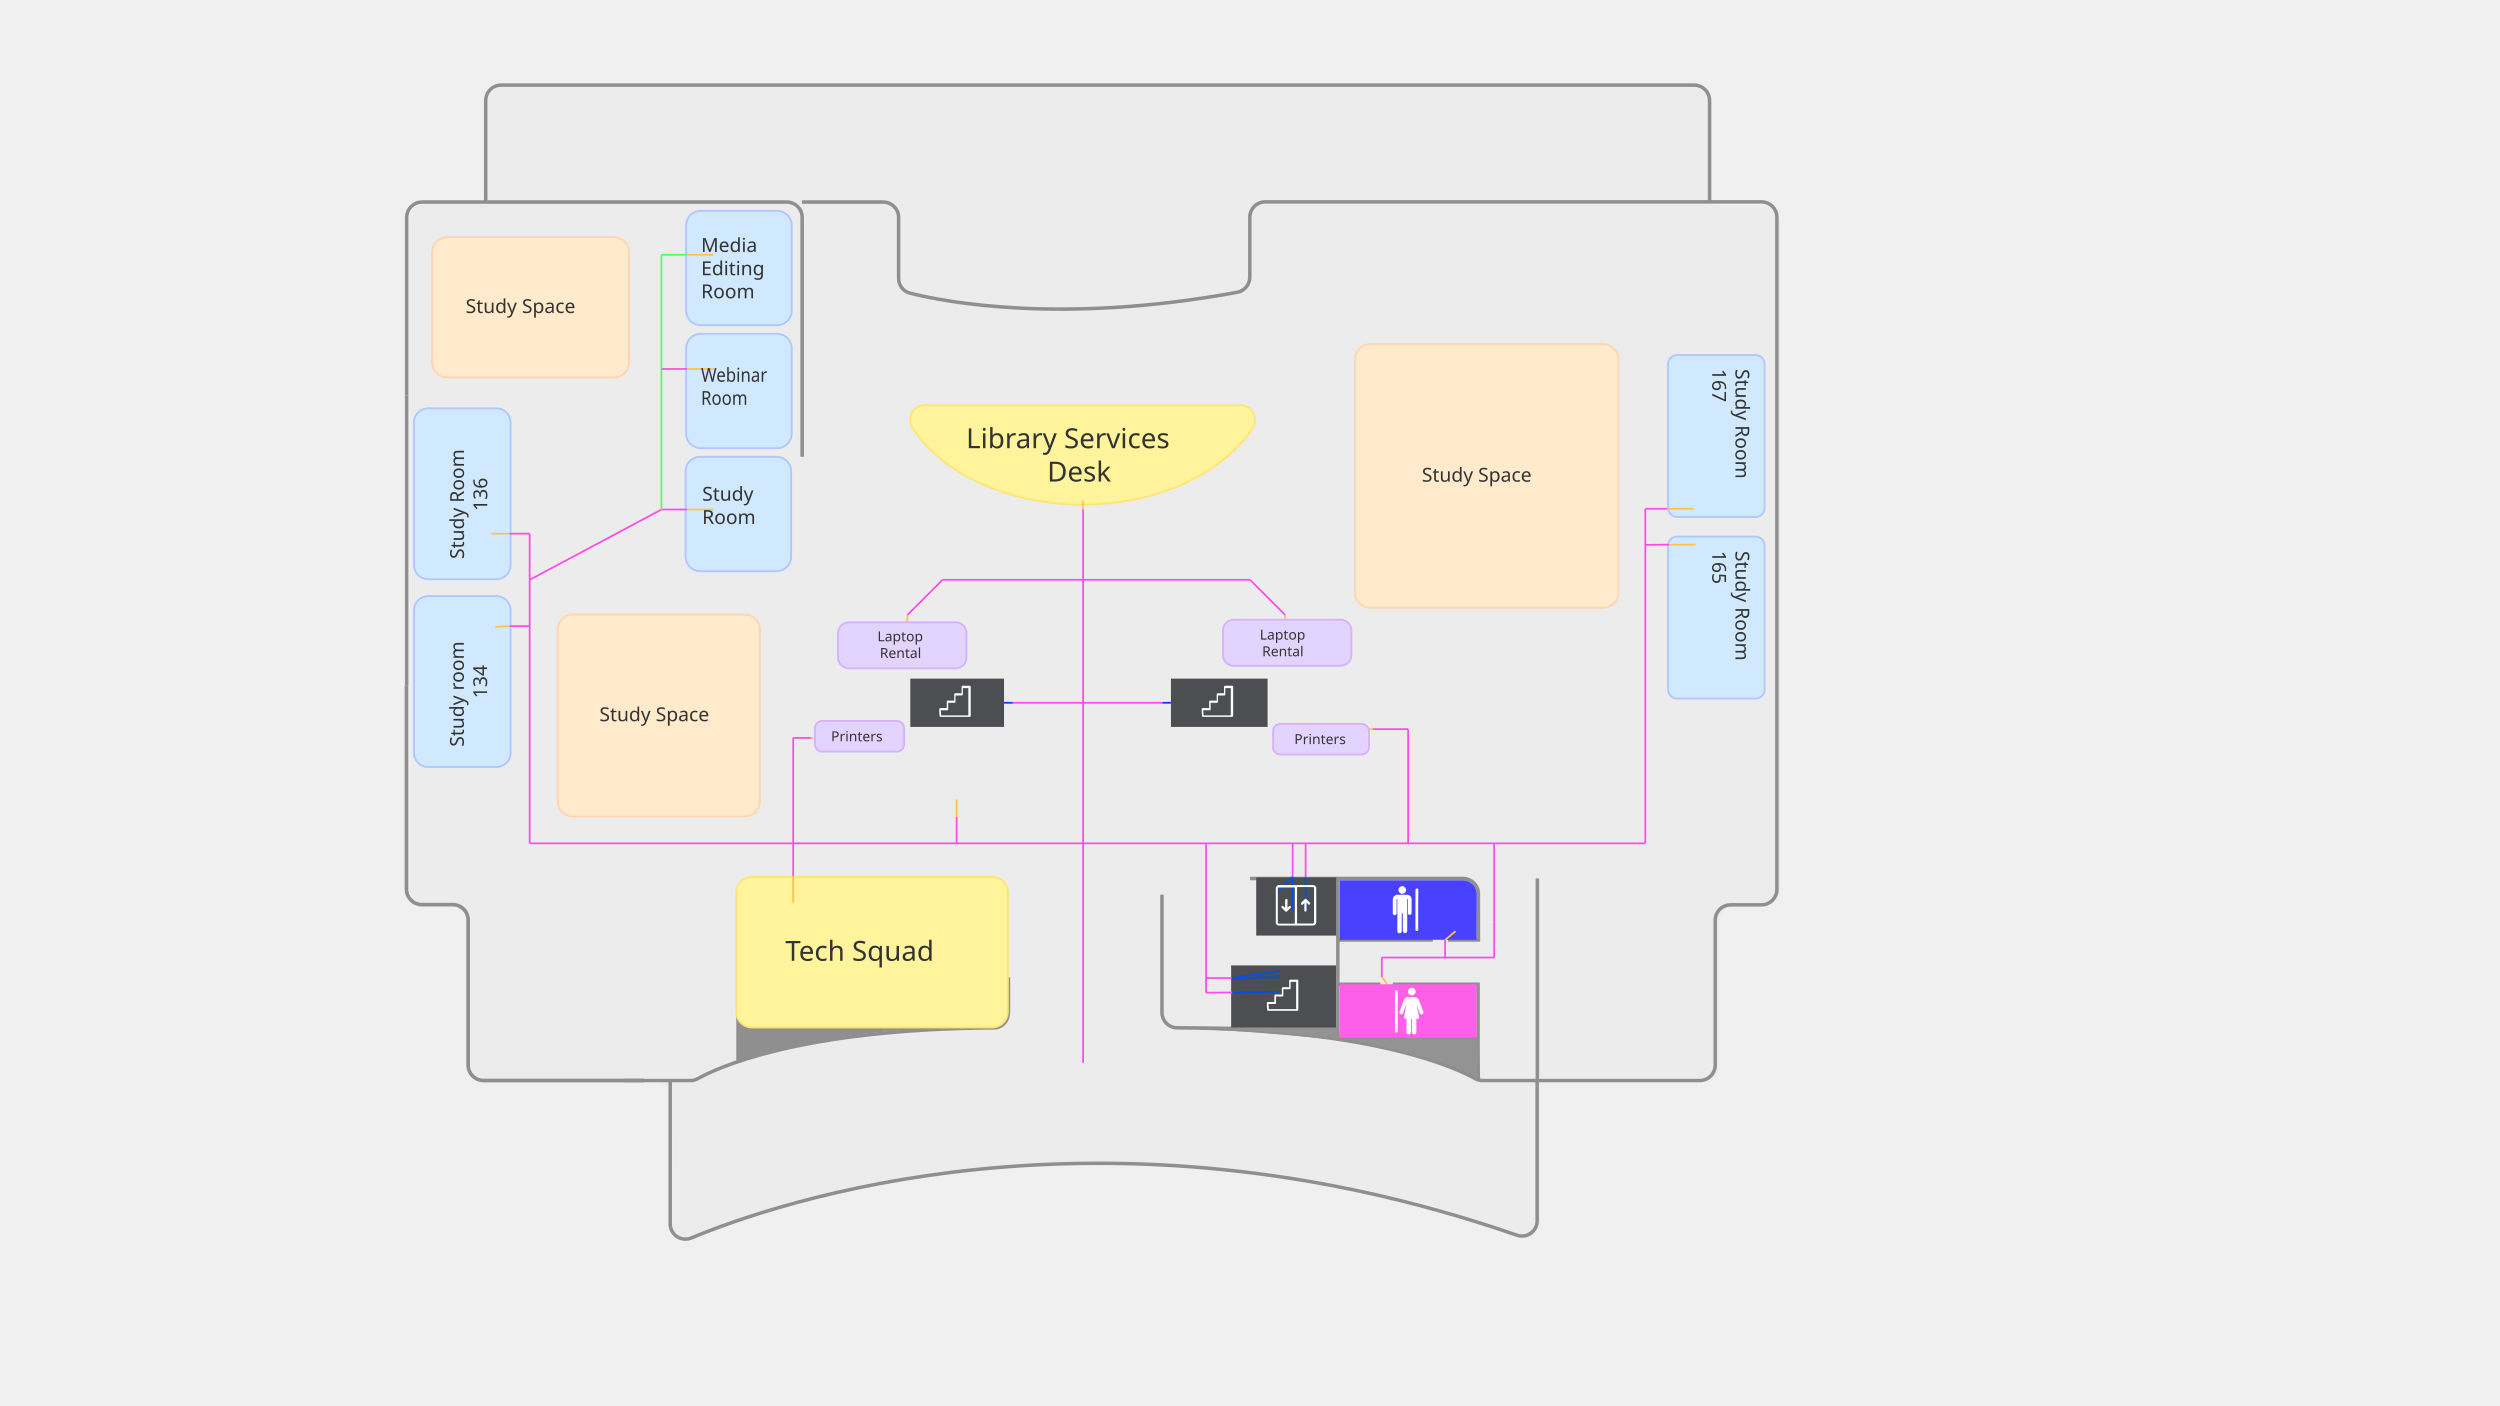
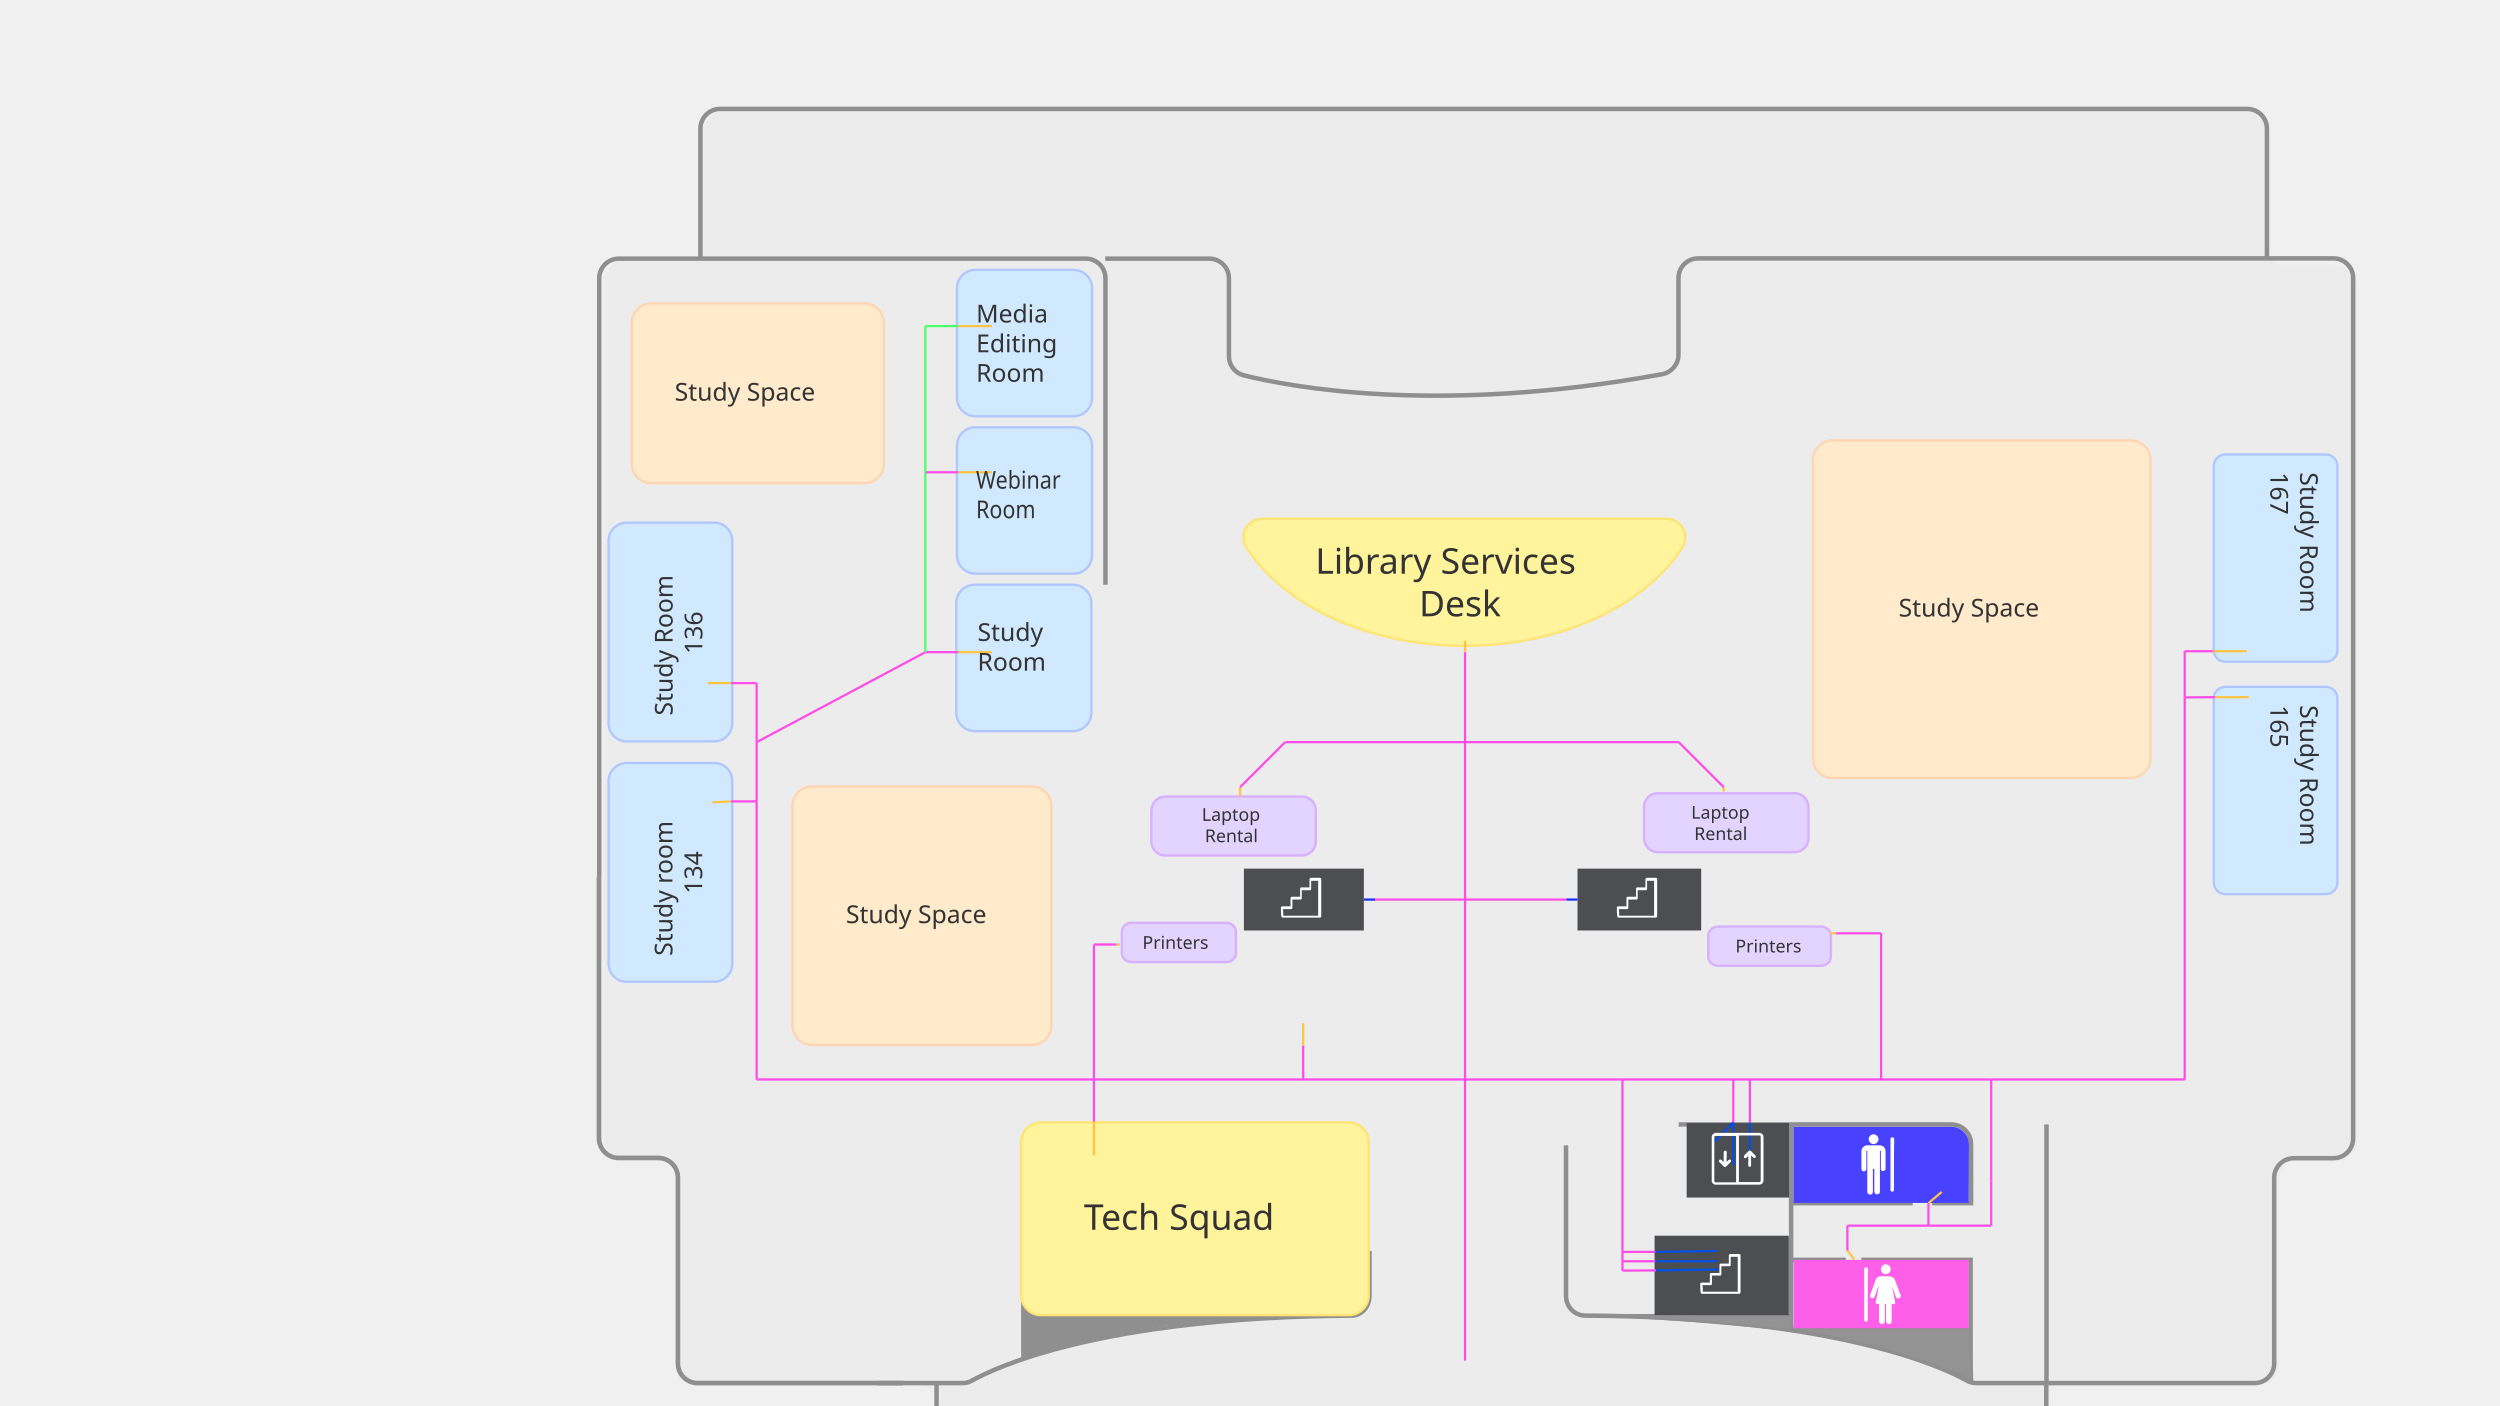
- <svg xmlns="http://www.w3.org/2000/svg" xmlns:xlink="http://www.w3.org/1999/xlink" version="1.1" id="Layer_1" x="0px" y="0px" width="1366px" height="768px" viewBox="0 0 1366 768" enable-background="new 0 0 1366 768" xml:space="preserve">
+ <svg xmlns="http://www.w3.org/2000/svg" xmlns:xlink="http://www.w3.org/1999/xlink" version="1.1" id="Layer_1" x="0px" y="0px" width="1366px" height="768px" viewBox="0 0 1000 600" enable-background="new 0 0 1366 768" xml:space="preserve">
  <g id="Background">
    <path fill="#ECECEC" d="M935.4,107.2V57c0-4.6-3-10.4-7.6-10.4H275.6c-4.6,0-9.1,5.8-9.1,10.4v48.6c0,4-2.9,5.1-6.9,5.1h-26.7   c-4.6,0-8.7,5.2-8.7,11.6v364.4c0,4.6,3.9,8.2,8.5,8.2l16,0.1c4.6,0,8.5,3,8.5,7.6v80.3c0.7,3.6,2.4,7.2,7,8h93.5   c4.6,0,9.5,5.2,9.5,9.8l0.6,71.1c2.7,3.5,4.5,7,9.7,5.6l3.6-1C424,657.5,499.9,636,605.3,636c92.8,0,178,18.5,225.3,39.7   c5.5,2.5,12.8-4.1,10.5-10.5V598c0-4.6,1.3-7.3,5.9-7.3h84.1c4.6,0,8.3-2.4,8.3-7v-80.3c0-4.6,3.7-8.4,8.4-8.4h16.7   c4.6,0,8.3-3.7,8.3-8.3V122.3c0-5.2-4.2-9.4-9.4-9.4h-22.5C937.9,112.8,935.4,110.3,935.4,107.2z" />
    <path fill="none" stroke="#8F8F8F" stroke-width="2" stroke-miterlimit="9.6" d="M351.8,590.4h-87.6c-4.6,0-8.4-3.7-8.4-8.4v-79.3   c0-4.6-3.7-8.4-8.4-8.4h-16.9c-4.6,0-8.4-3.7-8.4-8.4V374.4" />
    <line fill="none" stroke="#8F8F8F" stroke-width="1.92" stroke-miterlimit="9.6" x1="222.2" y1="374.4" x2="222.2" y2="216" />
    <path fill="none" stroke="#8F8F8F" stroke-width="1.92" stroke-miterlimit="9.6" d="M222.2,216v-97.2c0-4.6,3.7-8.4,8.4-8.4h199.3   c4.6,0,8.4,3.7,8.4,8.4v130.8" />
    <path fill="none" stroke="#8F8F8F" stroke-width="1.92" stroke-miterlimit="9.6" d="M438.2,110.4h44.4c4.6,0,8.4,3.7,8.4,8.4v33.3   c0,3.8,2.6,7.2,6.3,8.1c19.5,4.9,83,17.1,178.8-0.5c3.9-0.8,6.8-4.2,6.8-8.3v-32.7c0-4.6,3.7-8.4,8.4-8.4h34.8h236.4   c4.6,0,8.4,3.7,8.4,8.4V486c0,4.6-3.7,8.4-8.4,8.4h-16.9c-4.6,0-8.4,3.7-8.4,8.4V582c0,4.6-3.7,8.4-8.4,8.4h-87.6h-31.3   c-1.4,0-2.8-0.4-4-1.1c-9.1-5.1-54.3-27.1-162.7-27.7c-4.6,0-8.3-3.7-8.3-8.4v-64.3" />
-     <path fill="none" stroke="#8F8F8F" stroke-width="1.92" stroke-miterlimit="9.6" d="M683,480h116.4c4.6,0,8.4,3.7,8.4,8.4v25.2   l-16.6,0" />
+     <path fill="none" stroke="#8F8F8F" stroke-width="1.92" stroke-miterlimit="9.6" d="M683,480h116.4c4.6,0,8.4,3.7,8.4,8.4v25.2   h-16.6" />
    <polyline fill="none" stroke="#8F8F8F" stroke-width="1.92" stroke-miterlimit="9.6" points="731,480 731,537.8 731,567.8  " />
    <path fill="none" stroke="#8F8F8F" stroke-width="1.92" stroke-miterlimit="9.6" d="M366.2,590.4v78.3c0,6,6,10,11.6,7.7   c45.9-19.1,223.2-80.5,451-1.5c5.5,1.9,11.1-2.1,11.1-7.9v-76.6" />
    <path fill="none" stroke="#8F8F8F" stroke-width="1.92" stroke-miterlimit="9.6" d="M265.4,110.4V54.9c0-4.6,3.7-8.4,8.4-8.4h651.9   c4.6,0,8.4,3.7,8.4,8.4v55.5" />
    <path fill="#FFEACC" stroke="#FFD4B0" stroke-miterlimit="10" d="M748.7,188H876c4.6,0,8.4,3.7,8.4,8.4v127.3   c0,4.6-3.7,8.4-8.4,8.4H748.7c-4.6,0-8.4-3.7-8.4-8.4V196.4C740.3,191.7,744,188,748.7,188z" />
    <path fill="#FFEACC" stroke="#FFD4B0" stroke-miterlimit="10" d="M244.5,129.5h90.8c4.6,0,8.4,3.7,8.4,8.4v60   c0,4.6-3.7,8.4-8.4,8.4h-90.8c-4.6,0-8.4-3.7-8.4-8.4v-60C236.2,133.2,239.9,129.5,244.5,129.5z" />
    <path fill="#FFEACC" stroke="#FFD4B0" stroke-miterlimit="10" d="M313.1,335.7h93.7c4.6,0,8.4,3.7,8.4,8.4v93.6   c0,4.6-3.7,8.4-8.4,8.4h-93.7c-4.6,0-8.4-3.7-8.4-8.4V344C304.7,339.4,308.4,335.7,313.1,335.7z" />
    <line fill="none" stroke="#8F8F8F" stroke-width="1.92" stroke-miterlimit="9.6" x1="840" y1="480" x2="840" y2="590.4" />
    <polyline fill="none" stroke="#8F8F8F" stroke-width="1.92" stroke-miterlimit="9.6" points="761,537.8 807.6,537.8 807.6,590.3     " />
    <path fill="#939393" stroke="#8F8F8F" stroke-miterlimit="10" d="M807.3,567.1h-76.5c0,0,57.7,10.4,77.5,22.9L807.3,567.1z" />
    <path fill="#939393" stroke="#8F8F8F" stroke-miterlimit="10" d="M641,561.4h90l0.6,6.4C731.5,567.8,675.5,561.7,641,561.4z" />
    <path fill="none" stroke="#8F8F8F" stroke-width="1.92" stroke-miterlimit="9.6" d="M551,534v19c0,4.8-3,8-6.9,8.6   c-108.4,0.6-153.6,22.6-162.7,27.7c-1.2,0.7-2.6,1.1-4,1.1h-31.3h-5.3" />
    <line fill="none" stroke="#8F8F8F" stroke-width="1.92" stroke-miterlimit="9.6" x1="731" y1="513.6" x2="782.9" y2="513.6" />
    <line fill="none" stroke="#8F8F8F" stroke-width="1.92" stroke-miterlimit="9.6" x1="754.3" y1="537.8" x2="731" y2="537.8" />
    <path fill="#8F8F8F" d="M526.7,562.1l-124.4-7.6v25.9C402.3,580.4,452,561,526.7,562.1z" />
  </g>
  <g id="Base">
    <rect x="639.8" y="370.8" fill="#4C4E52" width="52.8" height="26.4" />
    <rect x="672.7" y="527.5" fill="#4C4E52" width="57.3" height="33.9" />
    <rect x="686.4" y="479.4" fill="#4C4E52" width="43.7" height="31.8" />
    <rect x="497.4" y="370.8" fill="#4C4E52" width="51.2" height="26.4" />
  </g>
  <g id="Rooms">
    <a id="GroupStudyRoom" xlink:href="#">
      <g>
        <path fill="#D1E9FF" stroke="#AFC6FF" stroke-miterlimit="10" d="M382.5,249.6h41.9c4.3,0,7.9,3.5,7.9,7.9v46.7     c0,4.3-3.5,7.9-7.9,7.9h-41.9c-4.3,0-7.9-3.5-7.9-7.9v-46.7C374.6,253.1,378.1,249.6,382.5,249.6z" />
      </g>
    </a>
    <a id="Webinar" xlink:href="#">
      <g>
        <path fill="#D1E9FF" stroke="#AFC6FF" stroke-miterlimit="10" d="M382.8,182.4h41.9c4.3,0,7.9,3.5,7.9,7.9V237     c0,4.3-3.5,7.9-7.9,7.9h-41.9c-4.3,0-7.9-3.5-7.9-7.9v-46.7C374.9,185.9,378.4,182.4,382.8,182.4z" />
      </g>
    </a>
    <a id="MediaEditing" xlink:href="#">
      <g>
        <path fill="#D1E9FF" stroke="#AFC6FF" stroke-miterlimit="10" d="M382.8,115.2h41.9c4.3,0,7.9,3.5,7.9,7.9v46.7     c0,4.3-3.5,7.9-7.9,7.9h-41.9c-4.3,0-7.9-3.5-7.9-7.9v-46.7C374.9,118.7,378.4,115.2,382.8,115.2z" />
      </g>
    </a>
    <a id="ServicesDesk" xlink:href="#">
      <g>
        <path id="_x3C_Group_x3E__3_" fill="#FFF39C" stroke="#FFE474" stroke-miterlimit="10" d="M505.3,221.4c-6.4,0-10.3,7.1-6.8,12.4     c16,24.7,51.6,41.9,93,41.9s77-17.2,93-41.9c3.5-5.3-0.4-12.4-6.8-12.4H505.3z" />
      </g>
    </a>
    <a id="GroupStudy-165_1_" xlink:href="#">
      <g>
        <path fill="#D1E9FF" stroke="#AFC6FF" stroke-miterlimit="10" d="M916.4,293.2h42.8c2.8,0,5,2.2,5,5v78.5c0,2.8-2.2,5-5,5h-42.8     c-2.8,0-5-2.2-5-5v-78.6C911.4,295.4,913.6,293.2,916.4,293.2z" />
      </g>
    </a>
    <a id="GroupStudy-167_1_" xlink:href="#">
      <g>
        <path fill="#D1E9FF" stroke="#AFC6FF" stroke-miterlimit="10" d="M916.4,194h42.8c2.8,0,5,2.2,5,5v78.5c0,2.8-2.2,5-5,5h-42.8     c-2.8,0-5-2.2-5-5v-78.6C911.4,196.2,913.6,194,916.4,194z" />
      </g>
    </a>
    <a id="Womens" xlink:href="#">
      <g>
        <rect id="_x3C_Group_x3E__1_" x="732.1" y="537.8" fill="#FF5FE8" width="74.7" height="29.2" />
      </g>
    </a>
    <a id="Mens" xlink:href="#">
      <g>
        <path id="_x3C_Group_x3E_" fill="#4841FF" d="M806.8,513.5H732V481h67.4c4.1,0,7.5,3.4,7.5,7.5L806.8,513.5L806.8,513.5z" />
      </g>
    </a>
    <a id="TechSquad" xlink:href="#">
      <g>
        <path id="_x3C_Group_x3E__2_" fill="#FFF39C" stroke="#FFE474" stroke-miterlimit="10" d="M542.2,561.4H410.8     c-4.7,0-8.5-3.8-8.5-8.5v-65.3c0-4.7,3.8-8.5,8.5-8.5h131.4c4.7,0,8.5,3.8,8.5,8.5v65.3C550.7,557.6,546.9,561.4,542.2,561.4z" />
      </g>
    </a>
    <a id="LaptopL" xlink:href="#">
      <g>
        <path fill="#E3D3FF" stroke="#D7B0FF" stroke-miterlimit="10" d="M463.8,340h58.4c3.3,0,5.9,2.7,5.9,5.9v13.4     c0,3.3-2.7,5.9-5.9,5.9h-58.4c-3.3,0-5.9-2.7-5.9-5.9v-13.4C458,342.7,460.6,340,463.8,340z" />
      </g>
    </a>
    <a id="LaptopR" xlink:href="#">
      <g>
        <path fill="#E3D3FF" stroke="#D7B0FF" stroke-miterlimit="10" d="M674.1,338.6h58.4c3.3,0,5.9,2.7,5.9,5.9v13.4     c0,3.3-2.7,5.9-5.9,5.9h-58.4c-3.3,0-5.9-2.7-5.9-5.9v-13.4C668.2,341.2,670.8,338.6,674.1,338.6z" />
      </g>
    </a>
    <a id="PrinterL" xlink:href="#">
      <g>
        <path fill="#E3D3FF" stroke="#D7B0FF" stroke-miterlimit="10" d="M449.4,393.9h40.5c2.3,0,4.1,1.7,4.1,3.9v9     c0,2.2-1.8,3.9-4.1,3.9h-40.5c-2.3,0-4.1-1.7-4.1-3.9v-9C445.3,395.7,447.1,393.9,449.4,393.9z" />
      </g>
    </a>
    <a id="PrinterR" xlink:href="#">
      <g>
        <path fill="#E3D3FF" stroke="#D7B0FF" stroke-miterlimit="10" d="M700,395.5h43.6c2.4,0,4.4,1.7,4.4,3.9v9c0,2.2-2,3.9-4.4,3.9     H700c-2.4,0-4.4-1.7-4.4-3.9v-9C695.6,397.2,697.5,395.5,700,395.5z" />
      </g>
    </a>
    <a id="GroupStudy-134_1_" xlink:href="#">
      <g>
        <path fill="#D1E9FF" stroke="#AFC6FF" stroke-miterlimit="10" d="M233.9,325.7h37.4c4.3,0,7.7,3.5,7.7,7.7v78     c0,4.3-3.5,7.7-7.7,7.7h-37.4c-4.3,0-7.7-3.5-7.7-7.7v-78C226.2,329.2,229.7,325.7,233.9,325.7z" />
      </g>
    </a>
    <a id="GroupStudy-136_1_" xlink:href="#">
      <g>
        <path fill="#D1E9FF" stroke="#AFC6FF" stroke-miterlimit="10" d="M233.9,223.1h37.4c4.3,0,7.7,3.5,7.7,7.7v78     c0,4.3-3.5,7.7-7.7,7.7h-37.4c-4.3,0-7.7-3.5-7.7-7.7v-78C226.2,226.5,229.7,223.1,233.9,223.1z" />
      </g>
    </a>
  </g>
  <g id="Portals">
    <line id="Elev.3.floor3" fill="none" stroke="#004FE7" stroke-width="0.96" stroke-miterlimit="9.6" x1="706.3" y1="479.1" x2="697.9" y2="487.6" />
    <line id="Elev.2.floor0_1_" fill="none" stroke="#004FE7" stroke-width="0.96" stroke-miterlimit="9.6" x1="706.3" y1="479.1" x2="706.3" y2="497.4" />
    <line id="Elev.1.floor2_1_" fill="none" stroke="#004FE7" stroke-width="0.96" stroke-miterlimit="9.6" x1="713.4" y1="479.1" x2="713.4" y2="497.4" />
    <line id="Stair.2.floor2_1_" fill="none" stroke="#004FE7" stroke-width="0.96" stroke-miterlimit="9.6" x1="673" y1="534.4" x2="699.4" y2="534" />
    <line id="Stair.1.floor0" fill="none" stroke="#004FE7" stroke-width="0.96" stroke-miterlimit="9.6" x1="673.3" y1="542.3" x2="699.7" y2="541.9" />
-     <line id="Stair.3.floor3" fill="none" stroke="#004FE7" stroke-width="0.96" stroke-miterlimit="9.6" x1="673" y1="534.4" x2="699.4" y2="530.6" />
    <line id="Stair.4.floor2" fill="none" stroke="#1734FF" stroke-width="0.96" stroke-miterlimit="9.6" x1="553.4" y1="384" x2="548.6" y2="384" />
    <line id="Stair.5.floor2" fill="none" stroke="#1734FF" stroke-width="0.96" stroke-miterlimit="9.6" x1="635" y1="384" x2="639.8" y2="384" />
+     <line id="Stair.3.floor3" fill="none" stroke="#004FE7" stroke-width="0.96" stroke-miterlimit="9.6" x1="673" y1="538.4" x2="699.4" y2="538.4" />
  </g>
  <g id="Doors">
    <line id="GroupStudyRoom_1_" fill="none" stroke="#FFC343" stroke-width="0.96" stroke-miterlimit="9.6" x1="375.4" y1="278.4" x2="389.8" y2="278.4" />
    <line id="Webinar_1_" fill="none" stroke="#FFC343" stroke-width="0.96" stroke-miterlimit="9.6" x1="375.4" y1="201.6" x2="389.8" y2="201.6" />
    <line id="MediaEditing_1_" fill="none" stroke="#FFC343" stroke-width="0.96" stroke-miterlimit="9.6" x1="375.4" y1="139.2" x2="389.8" y2="139.2" />
    <line id="ServicesDesk_1_" fill="none" stroke="#FFC343" stroke-width="0.96" stroke-miterlimit="9.6" x1="591.8" y1="278.4" x2="591.8" y2="273.6" />
    <line id="GroupStudy-165" fill="none" stroke="#FFC343" stroke-width="0.96" stroke-miterlimit="9.6" x1="912" y1="297.6" x2="926.4" y2="297.6" />
    <line id="GroupStudy-167" fill="none" stroke="#FFC343" stroke-width="0.96" stroke-miterlimit="9.6" x1="911.1" y1="278" x2="925.5" y2="278" />
    <line id="TechSquad_1_" fill="none" stroke="#FFC343" stroke-width="0.96" stroke-miterlimit="9.6" x1="433.4" y1="478.8" x2="433.4" y2="493.2" />
    <line id="lcd.1" fill="none" stroke="#FFC343" stroke-width="0.96" stroke-miterlimit="9.6" x1="522.7" y1="446.4" x2="522.7" y2="436.8" />
    <line id="PrinterL_1_" fill="none" stroke="#FFC343" stroke-width="0.96" stroke-miterlimit="9.6" x1="443" y1="403.2" x2="444.5" y2="403.2" />
    <line id="LaptopL_1_" fill="none" stroke="#FFC343" stroke-width="0.96" stroke-miterlimit="9.6" x1="495.8" y1="336" x2="495.8" y2="340" />
    <line id="LaptopR_1_" fill="none" stroke="#FFC343" stroke-width="0.96" stroke-miterlimit="9.6" x1="702.2" y1="336" x2="702.2" y2="337.9" />
    <line id="PrinterR_1_" fill="none" stroke="#FFC343" stroke-width="0.96" stroke-miterlimit="9.6" x1="750.2" y1="398.4" x2="747.9" y2="398.4" />
    <line id="Mens_1_" fill="none" stroke="#FFC343" stroke-width="0.96" stroke-miterlimit="9.6" x1="789.6" y1="513.6" x2="795.3" y2="508.8" />
    <line id="Womens_1_" fill="none" stroke="#FFC343" stroke-width="0.96" stroke-miterlimit="9.6" x1="755" y1="533.8" x2="757.9" y2="537.6" />
    <line id="GroupStudy-136" fill="none" stroke="#FFC343" stroke-width="0.96" stroke-miterlimit="9.6" x1="268.5" y1="291.6" x2="278.4" y2="291.6" />
    <line id="GroupStudy-134" fill="none" stroke="#FFC343" stroke-width="0.96" stroke-miterlimit="9.6" x1="278.4" y1="342.1" x2="270.5" y2="342.5" />
  </g>
  <g id="Paths">
    <line fill="none" stroke="#FF4BE8" stroke-width="0.96" stroke-miterlimit="9.6" x1="591.8" y1="316.8" x2="591.8" y2="278.4" />
    <line fill="none" stroke="#FF4BE8" stroke-width="0.96" stroke-miterlimit="9.6" x1="591.8" y1="384" x2="591.8" y2="316.8" />
    <line fill="none" stroke="#FF4BE8" stroke-width="0.96" stroke-miterlimit="9.6" x1="591.8" y1="460.8" x2="591.8" y2="384" />
    <line fill="none" stroke="#FF4BE8" stroke-width="0.96" stroke-miterlimit="9.6" x1="591.8" y1="580.8" x2="591.8" y2="460.8" />
    <line fill="none" stroke="#FF4BE8" stroke-width="0.96" stroke-miterlimit="9.6" x1="683" y1="316.8" x2="702.2" y2="336" />
    <line fill="none" stroke="#FF4BE8" stroke-width="0.96" stroke-miterlimit="9.6" x1="591.8" y1="316.8" x2="683" y2="316.8" />
    <line fill="none" stroke="#FF4BE8" stroke-width="0.96" stroke-miterlimit="9.6" x1="591.8" y1="316.8" x2="591.8" y2="316.8" />
    <line fill="none" stroke="#FF4BE8" stroke-width="0.96" stroke-miterlimit="9.6" x1="515" y1="316.8" x2="591.8" y2="316.8" />
    <line fill="none" stroke="#FF4BE8" stroke-width="0.96" stroke-miterlimit="9.6" x1="495.8" y1="336" x2="515" y2="316.8" />
    <line fill="none" stroke="#FF4BE8" stroke-width="0.96" stroke-miterlimit="9.6" x1="433.4" y1="403.2" x2="443" y2="403.2" />
    <line fill="none" stroke="#FF4BE8" stroke-width="0.96" stroke-miterlimit="9.6" x1="433.4" y1="460.8" x2="433.4" y2="403.2" />
    <line fill="none" stroke="#FF4BE8" stroke-width="0.96" stroke-miterlimit="9.6" x1="522.7" y1="460.8" x2="433.4" y2="460.8" />
    <line fill="none" stroke="#FF4BE8" stroke-width="0.96" stroke-miterlimit="9.6" x1="591.8" y1="460.8" x2="522.7" y2="460.8" />
    <line fill="none" stroke="#FF4BE8" stroke-width="0.96" stroke-miterlimit="9.6" x1="659" y1="460.8" x2="591.8" y2="460.8" />
    <line fill="none" stroke="#FF4BE8" stroke-width="0.96" stroke-miterlimit="9.6" x1="769.4" y1="460.8" x2="659" y2="460.8" />
    <line fill="none" stroke="#FF4BE8" stroke-width="0.96" stroke-miterlimit="9.6" x1="769.4" y1="398.4" x2="750.2" y2="398.4" />
    <line fill="none" stroke="#FF4BE8" stroke-width="0.96" stroke-miterlimit="9.6" x1="769.4" y1="460.8" x2="769.4" y2="398.4" />
    <line fill="none" stroke="#FF4BE8" stroke-width="0.96" stroke-miterlimit="9.6" x1="433.4" y1="460.8" x2="433.4" y2="478.8" />
    <line fill="none" stroke="#FF4BE8" stroke-width="0.96" stroke-miterlimit="9.6" x1="289.4" y1="460.8" x2="433.4" y2="460.8" />
    <line fill="none" stroke="#FF4BE8" stroke-width="0.96" stroke-miterlimit="9.6" x1="289.4" y1="342.1" x2="289.4" y2="460.8" />
    <line fill="none" stroke="#FF4BE8" stroke-width="0.96" stroke-miterlimit="9.6" x1="289.4" y1="342.1" x2="278.4" y2="342.1" />
    <line fill="none" stroke="#FF4BE8" stroke-width="0.96" stroke-miterlimit="9.6" x1="289.4" y1="316.8" x2="289.4" y2="342.1" />
    <line fill="none" stroke="#FF4BE8" stroke-width="0.96" stroke-miterlimit="9.6" x1="289.4" y1="291.6" x2="289.4" y2="316.8" />
    <line fill="none" stroke="#FF4BE8" stroke-width="0.96" stroke-miterlimit="9.6" x1="278.4" y1="291.6" x2="289.4" y2="291.6" />
    <line fill="none" stroke="#FF4BE8" stroke-width="0.96" stroke-miterlimit="9.6" x1="361.4" y1="278.4" x2="289.4" y2="316.8" />
    <line fill="none" stroke="#FF4BE8" stroke-width="0.96" stroke-miterlimit="9.6" x1="361.4" y1="278.4" x2="375.4" y2="278.4" />
    <line fill="none" stroke="#4DFF6A" stroke-width="0.96" stroke-miterlimit="9.6" x1="361.4" y1="201.6" x2="361.4" y2="278.4" />
    <line fill="none" stroke="#FF4BE8" stroke-width="0.96" stroke-miterlimit="9.6" x1="361.4" y1="201.6" x2="375.4" y2="201.6" />
    <line fill="none" stroke="#4DFF6A" stroke-width="0.96" stroke-miterlimit="9.6" x1="361.4" y1="139.2" x2="361.4" y2="201.6" />
    <line fill="none" stroke="#4DFF6A" stroke-width="0.96" stroke-miterlimit="9.6" x1="375.4" y1="139.2" x2="361.4" y2="139.2" />
    <line fill="none" stroke="#FF4BE8" stroke-width="0.96" stroke-miterlimit="9.6" x1="899" y1="278" x2="911.1" y2="278" />
    <line fill="none" stroke="#FF4BE8" stroke-width="0.96" stroke-miterlimit="9.6" x1="899" y1="297.7" x2="899" y2="278" />
    <line fill="none" stroke="#FF4BE8" stroke-width="0.96" stroke-miterlimit="9.6" x1="899" y1="297.7" x2="912" y2="297.6" />
    <line fill="none" stroke="#FF4BE8" stroke-width="0.96" stroke-miterlimit="9.6" x1="899" y1="460.8" x2="899" y2="297.7" />
    <line fill="none" stroke="#FF4BE8" stroke-width="0.96" stroke-miterlimit="9.6" x1="816.4" y1="460.8" x2="899" y2="460.8" />
    <line fill="none" stroke="#FF4BE8" stroke-width="0.96" stroke-miterlimit="9.6" x1="769.4" y1="460.8" x2="816.4" y2="460.8" />
    <line fill="none" stroke="#FF4BE8" stroke-width="0.96" stroke-miterlimit="9.6" x1="659" y1="542.4" x2="673.3" y2="542.3" />
-     <line fill="none" stroke="#FF4BE8" stroke-width="0.96" stroke-miterlimit="9.6" x1="659" y1="534.4" x2="659" y2="542.4" />
+     <line fill="none" stroke="#FF4BE8" stroke-width="0.96" stroke-miterlimit="9.6" x1="659" y1="538.4" x2="659" y2="542.4" />
+     <line fill="none" stroke="#FF4BE8" stroke-width="0.96" stroke-miterlimit="9.6" x1="659" y1="534.4" x2="659" y2="538.4" />
    <line fill="none" stroke="#FF4BE8" stroke-width="0.96" stroke-miterlimit="9.6" x1="659" y1="460.8" x2="659" y2="534.4" />
    <line fill="none" stroke="#FF4BE8" stroke-width="0.96" stroke-miterlimit="9.6" x1="591.8" y1="384" x2="635" y2="384" />
    <line fill="none" stroke="#FF4BE8" stroke-width="0.96" stroke-miterlimit="9.6" x1="553.4" y1="384" x2="591.8" y2="384" />
    <line fill="none" stroke="#FF4BE8" stroke-width="0.96" stroke-miterlimit="9.6" x1="522.7" y1="446.4" x2="522.7" y2="460.8" />
    <line fill="none" stroke="#FF4BE8" stroke-width="0.96" stroke-miterlimit="9.6" x1="816.4" y1="460.8" x2="816.4" y2="504" />
    <line fill="none" stroke="#FF4BE8" stroke-width="0.96" stroke-miterlimit="9.6" x1="816.4" y1="504" x2="816.4" y2="523.2" />
    <line fill="none" stroke="#FF4BE8" stroke-width="0.96" stroke-miterlimit="9.6" x1="789.6" y1="523.2" x2="816.4" y2="523.2" />
    <line fill="none" stroke="#FF4BE8" stroke-width="0.96" stroke-miterlimit="9.6" x1="789.6" y1="523.2" x2="789.6" y2="513.6" />
    <line fill="none" stroke="#FF4BE8" stroke-width="0.96" stroke-miterlimit="9.6" x1="755" y1="533.8" x2="755" y2="523.2" />
    <line fill="none" stroke="#FF4BE8" stroke-width="0.96" stroke-miterlimit="9.6" x1="755" y1="523.2" x2="789.6" y2="523.2" />
    <line id="_x3C_Path_x3E__4_" fill="none" stroke="#FF4BE8" stroke-width="0.96" stroke-miterlimit="9.6" x1="659" y1="534.4" x2="673" y2="534.4" />
    <line id="_x3C_Path_x3E__2_" fill="none" stroke="#FF4BE8" stroke-width="0.96" stroke-miterlimit="9.6" x1="713.4" y1="460.8" x2="713.4" y2="479.1" />
    <line id="_x3C_Path_x3E__1_" fill="none" stroke="#FF4BE8" stroke-width="0.96" stroke-miterlimit="9.6" x1="706.3" y1="460.8" x2="706.3" y2="479.1" />
+     <line fill="none" stroke="#FF4BE8" stroke-width="0.96" stroke-miterlimit="9.6" x1="659" y1="538.4" x2="673" y2="538.4" />
  </g>
  <g id="Icons">
    <g>
      <path fill="#FFFFFF" d="M692.2,547.9c0.1-0.3,0.3-0.4,0.7-0.4c1.1,0,2.1,0,3.2,0c0.1,0,0.1,0,0.2,0c0-0.1,0-0.2,0-0.2    c0-1.1,0-2.1,0-3.2c0-0.5,0.2-0.7,0.7-0.7c1.1,0,2.1,0,3.2,0c0.1,0,0.1,0,0.2,0c0-0.1,0-0.1,0-0.2c0-1.1,0-2.1,0-3.2    c0-0.4,0.2-0.6,0.6-0.6c1.1,0,2.1,0,3.2,0c0.1,0,0.1,0,0.2,0c0-0.1,0-0.2,0-0.2c0-1.1,0-2.1,0-3.2c0-0.3,0.1-0.5,0.4-0.7    c1.4,0,2.8,0,4.2,0c0.3,0.1,0.4,0.4,0.4,0.7c0,5.2,0,10.4,0,15.6c0,0.5-0.2,0.7-0.7,0.7c-5.2,0-10.4,0-15.6,0    c-0.3,0-0.6-0.1-0.7-0.4C692.2,550.7,692.2,549.2,692.2,547.9z M693.3,551.4c5,0,10,0,14.9,0c0-5,0-10,0-14.9c-1,0-2,0-3,0    c0,0.1,0,0.1,0,0.2c0,1.1,0,2.1,0,3.2c0,0.2,0,0.4-0.2,0.5c-0.1,0.1-0.3,0.1-0.4,0.1c-1.1,0-2.1,0-3.2,0c-0.1,0-0.1,0-0.2,0    c0,0.1,0,0.1,0,0.2c0,1.1,0,2.1,0,3.2c0,0.4-0.2,0.6-0.6,0.6c-1.1,0-2.1,0-3.2,0c-0.1,0-0.1,0-0.2,0c0,0.1,0,0.2,0,0.2    c0,1.1,0,2.1,0,3.2c0,0.5-0.2,0.7-0.7,0.7c-1.1,0-2.1,0-3.2,0c-0.1,0-0.1,0-0.2,0C693.3,549.5,693.3,550.5,693.3,551.4z" />
    </g>
    <g>
      <path fill="#FFFFFF" d="M656.6,387.3c0.1-0.3,0.3-0.4,0.7-0.4c1.1,0,2.1,0,3.2,0c0.1,0,0.1,0,0.2,0c0-0.1,0-0.2,0-0.2    c0-1.1,0-2.1,0-3.2c0-0.5,0.2-0.7,0.7-0.7c1.1,0,2.1,0,3.2,0c0.1,0,0.1,0,0.2,0c0-0.1,0-0.1,0-0.2c0-1.1,0-2.1,0-3.2    c0-0.4,0.2-0.6,0.6-0.6c1.1,0,2.1,0,3.2,0c0.1,0,0.1,0,0.2,0c0-0.1,0-0.2,0-0.2c0-1.1,0-2.1,0-3.2c0-0.3,0.1-0.5,0.4-0.7    c1.4,0,2.8,0,4.2,0c0.3,0.1,0.4,0.4,0.4,0.7c0,5.2,0,10.4,0,15.6c0,0.5-0.2,0.7-0.7,0.7c-5.2,0-10.4,0-15.6,0    c-0.3,0-0.6-0.1-0.7-0.4C656.6,390.1,656.6,388.7,656.6,387.3z M657.6,390.9c5,0,10,0,14.9,0c0-5,0-10,0-14.9c-1,0-2,0-3,0    c0,0.1,0,0.1,0,0.2c0,1.1,0,2.1,0,3.2c0,0.2,0,0.4-0.2,0.5c-0.1,0.1-0.3,0.1-0.4,0.1c-1.1,0-2.1,0-3.2,0c-0.1,0-0.1,0-0.2,0    c0,0.1,0,0.1,0,0.2c0,1.1,0,2.1,0,3.2c0,0.4-0.2,0.6-0.6,0.6c-1.1,0-2.1,0-3.2,0c-0.1,0-0.1,0-0.2,0c0,0.1,0,0.2,0,0.2    c0,1.1,0,2.1,0,3.2c0,0.5-0.2,0.7-0.7,0.7c-1.1,0-2.1,0-3.2,0c-0.1,0-0.1,0-0.2,0C657.6,388.9,657.6,389.9,657.6,390.9z" />
    </g>
    <g>
      <path fill="#FFFFFF" d="M513.2,387.3c0.1-0.3,0.3-0.4,0.7-0.4c1.1,0,2.1,0,3.2,0c0.1,0,0.1,0,0.2,0c0-0.1,0-0.2,0-0.2    c0-1.1,0-2.1,0-3.2c0-0.5,0.2-0.7,0.7-0.7c1.1,0,2.1,0,3.2,0c0.1,0,0.1,0,0.2,0c0-0.1,0-0.1,0-0.2c0-1.1,0-2.1,0-3.2    c0-0.4,0.2-0.6,0.6-0.6c1.1,0,2.1,0,3.2,0c0.1,0,0.1,0,0.2,0c0-0.1,0-0.2,0-0.2c0-1.1,0-2.1,0-3.2c0-0.3,0.1-0.5,0.4-0.7    c1.4,0,2.8,0,4.2,0c0.3,0.1,0.4,0.4,0.4,0.7c0,5.2,0,10.4,0,15.6c0,0.5-0.2,0.7-0.7,0.7c-5.2,0-10.4,0-15.6,0    c-0.3,0-0.6-0.1-0.7-0.4C513.2,390.1,513.2,388.7,513.2,387.3z M514.2,390.9c5,0,10,0,14.9,0c0-5,0-10,0-14.9c-1,0-2,0-3,0    c0,0.1,0,0.1,0,0.2c0,1.1,0,2.1,0,3.2c0,0.2,0,0.4-0.2,0.5c-0.1,0.1-0.3,0.1-0.4,0.1c-1.1,0-2.1,0-3.2,0c-0.1,0-0.1,0-0.2,0    c0,0.1,0,0.1,0,0.2c0,1.1,0,2.1,0,3.2c0,0.4-0.2,0.6-0.6,0.6c-1.1,0-2.1,0-3.2,0c-0.1,0-0.1,0-0.2,0c0,0.1,0,0.2,0,0.2    c0,1.1,0,2.1,0,3.2c0,0.5-0.2,0.7-0.7,0.7c-1.1,0-2.1,0-3.2,0c-0.1,0-0.1,0-0.2,0C514.2,388.9,514.2,389.9,514.2,390.9z" />
    </g>
    <g>
      <path fill="#FFFFFF" d="M763.7,552.6c0,3.6,0,7,0,10.6c0,0.2,0,0.3,0,0.4c-0.1,0.4-0.4,0.6-0.8,0.6c-0.4,0-0.7-0.3-0.7-0.7    c0-0.1,0-0.2,0-0.4c0-7,0-14,0-21.1c0-0.1,0-0.3,0-0.4c0.1-0.4,0.4-0.7,0.9-0.6c0.4,0,0.7,0.3,0.7,0.7c0,0.1,0,0.2,0,0.3    C763.7,545.6,763.7,549,763.7,552.6z" />
      <g>
        <path fill="#FFFFFF" d="M777.8,553.4c-0.1,0.1-0.1,0.3-0.2,0.4c-0.2,0.3-0.6,0.5-1,0.5c-0.5-0.1-0.8-0.3-0.9-0.8     c-0.3-1-0.7-1.9-1-2.8c-0.2-0.7-0.5-1.2-0.7-1.9c0,0.3,0.2,0.6,0.2,0.9c0.4,2.1,0.8,4.2,1.2,6.2c0.1,0.6-0.3,0.9-0.9,0.8     c-0.2,0-0.4,0-0.6,0c0,0.1,0,0.3,0,0.4c0,2.3,0,4.6,0,6.9c0,0.9-0.6,1.3-1.3,1.2c-0.6-0.1-1.1-0.6-1.1-1.2s0-1.3,0-2     c0-1.6,0-3.4,0-5c0-0.1,0-0.2,0-0.3c-0.2,0-0.3,0-0.5,0c0,0.1,0,0.2,0,0.3c0,2.3,0,4.6,0,6.8c0,0.3-0.1,0.6-0.2,0.8     c-0.2,0.5-0.8,0.7-1.3,0.6c-0.5-0.1-0.9-0.6-1-1.1c0-0.1,0-0.3,0-0.4c0-2.2,0-4.5,0-6.7c0-0.1,0-0.2,0-0.4c-0.2,0-0.5,0-0.7,0     c-0.6,0-0.8-0.3-0.7-0.8c0.5-2.3,1-4.7,1.3-7v-0.1c0,0.1-0.1,0.1-0.1,0.2c-0.6,1.5-1.1,3.1-1.6,4.5c-0.2,0.6-0.7,0.9-1.2,0.8     c-0.7-0.1-1.1-0.8-0.8-1.3c0.3-0.8,0.5-1.5,0.8-2.2c0.5-1.4,1-2.9,1.5-4.2c0.3-0.7,0.7-1.2,1.3-1.5c0.2-0.1,0.5-0.2,0.8-0.2     c1.2,0,2.5,0,3.7,0c0.9,0,1.9,0.5,2.3,1.2c0.3,0.5,0.4,1,0.6,1.4c0.7,1.8,1.1,3.1,1.8,5l0.3,0.3     C778,553.3,777.8,553.3,777.8,553.4z" />
        <path fill="#FFFFFF" d="M771.4,539.7c1.2,0,2.1,1,2.1,2.1c0,1.2-1,2.1-2.1,2.1s-2.1-1-2.1-2.1     C769.3,540.7,770.3,539.7,771.4,539.7z" />
      </g>
    </g>
    <g>
      <g>
        <path fill="#FFFFFF" d="M766.5,499c-0.2,0-0.4,0-0.6,0c0,0.1,0,0.2,0,0.3c0,3.1,0,6.2,0,9.3c0,0.7-0.3,1.2-0.9,1.3     c-0.8,0.2-1.5-0.3-1.5-1.1c0-0.1,0-0.2,0-0.4c0-5.6,0-11.1,0-16.7c0-0.2,0.1-0.5-0.2-0.5s-0.2,0.3-0.2,0.5c0,2.4,0,4.7,0,7.1     c0,0.5-0.1,0.9-0.6,1.1c-0.7,0.4-1.4-0.1-1.5-0.8c0-0.1,0-0.2,0-0.3c0-2.4,0-4.8,0-7.3c0-1.2,0.7-2.1,1.8-2.5     c0.3-0.1,0.5-0.1,0.8-0.1c1.7,0,3.4,0,5.1,0c1.6,0,2.6,1.1,2.6,2.6c0,2.4,0,4.8,0,7.3c0,0.8-0.7,1.2-1.3,1.1     c-0.4-0.1-0.6-0.4-0.7-0.8c0-0.1,0-0.3,0-0.5c0-2.3,0-4.6,0-6.9c0-0.2,0.1-0.5-0.2-0.5s-0.2,0.3-0.2,0.5c0,5.6,0,11.2,0,16.8     c0,0.7-0.3,1.2-0.9,1.3c-0.8,0.2-1.4-0.3-1.5-1.1c0-0.1,0-0.2,0-0.4C766.5,505.2,766.5,502.2,766.5,499     C766.5,499.2,766.5,499.1,766.5,499z" />
        <path fill="#FFFFFF" d="M764.1,486.3c0-1.2,1-2.1,2.1-2.1s2.1,1,2.1,2.1s-1,2.1-2.1,2.1S764.2,487.5,764.1,486.3z" />
      </g>
      <path fill="#FFFFFF" d="M774.9,497.1c0,3.6,0,7,0,10.6c0,0.2,0,0.3,0,0.4c-0.1,0.4-0.4,0.6-0.8,0.6c-0.4,0-0.7-0.3-0.7-0.7    c0-0.1,0-0.2,0-0.4c0-7,0-14,0-21.1c0-0.1,0-0.3,0-0.4c0.1-0.4,0.4-0.7,0.9-0.6c0.4,0,0.7,0.3,0.7,0.7c0,0.1,0,0.2,0,0.3    C774.9,490.2,774.9,493.6,774.9,497.1z" />
    </g>
    <g>
      <path fill="#FFFFFF" d="M698.5,483.6c6.4,0,12.8,0,19.2,0l0,0c1.1,0.3,1.5,0.9,1.5,1.9c0,6.1,0,12.2,0,18.3c0,1.2-0.8,1.9-1.9,1.9    c-4.7,0-9.5,0-14.2,0c-1.4,0-2.9,0-4.3,0c-0.9,0-1.5-0.6-1.7-1.3v-0.1c0-6.4,0-12.8,0-19.2V485c0.2-0.6,0.5-1,1.1-1.2    C698.2,483.6,698.4,483.6,698.5,483.6z M708.7,504.6c0.1,0,0.1,0,0.2,0c2.8,0,5.6,0,8.4,0c0.5,0,0.7-0.2,0.7-0.7    c0-6.1,0-12.3,0-18.4c0-0.6-0.2-0.8-0.7-0.8c-2.8,0-5.6,0-8.3,0c-0.1,0-0.2,0-0.3,0C708.7,491.4,708.7,498,708.7,504.6z     M707.5,484.9c-0.1,0-0.2,0-0.3,0c-2.8,0-5.6,0-8.3,0c-0.6,0-0.7,0.2-0.7,0.7c0,6.1,0,12.2,0,18.3c0,0.6,0.2,0.8,0.7,0.8    c2.8,0,5.6,0,8.3,0c0.1,0,0.2,0,0.3,0C707.5,498,707.5,491.4,707.5,484.9z" />
      <path fill="#FFFFFF" d="M712.8,493.3c-0.3,0.3-0.6,0.6-0.9,0.9c-0.1,0.1-0.3,0.2-0.4,0.2c-0.3,0.1-0.5-0.1-0.6-0.3    c-0.1-0.2-0.1-0.5,0-0.7c0-0.1,0.1-0.1,0.1-0.2c0.6-0.6,1.2-1.2,1.8-1.8c0.4-0.4,0.7-0.4,1.1,0c0.6,0.6,1.2,1.2,1.8,1.8    c0.4,0.4,0.2,1-0.2,1.1c-0.3,0.1-0.5,0-0.7-0.2c-0.1-0.1-0.3-0.3-0.4-0.4c-0.1-0.1-0.3-0.3-0.5-0.5c0,0.1,0,0.2,0,0.3    c0,1.3,0,2.6,0,3.9c0,0.4-0.3,0.7-0.6,0.7s-0.6-0.2-0.6-0.6c0-0.1,0-0.2,0-0.3c0-1.2,0-2.5,0-3.7    C712.8,493.5,712.8,493.4,712.8,493.3z" />
      <path fill="#FFFFFF" d="M703.5,496c0.3-0.3,0.5-0.6,0.8-0.8c0.1-0.1,0.3-0.2,0.4-0.2c0.3-0.1,0.5,0.1,0.6,0.3    c0.1,0.2,0.1,0.5-0.1,0.7c-0.1,0.1-0.3,0.3-0.4,0.4c-0.5,0.5-1.1,1.1-1.5,1.5s-0.7,0.4-1.1,0c-0.6-0.6-1.2-1.2-1.8-1.8    c-0.4-0.4-0.3-1,0.2-1.1c0.3-0.1,0.5,0,0.7,0.2c0.3,0.3,0.5,0.5,0.8,0.8c0,0,0,0,0.1,0c0-0.1,0-0.2,0-0.2c0-1.3,0-2.6,0-3.9    c0-0.4,0.2-0.7,0.6-0.7c0.4,0,0.7,0.2,0.7,0.6c0,0.6,0,1.1,0,1.6C703.4,494.3,703.4,495.2,703.5,496    C703.4,496,703.4,496,703.5,496z" />
    </g>
  </g>
  <g id="LABELS">
    <g>
-       <text transform="matrix(0 -1 1 0 253.4471 408.0166)" fill="#333333" font-family="'Retroica'" font-size="10.56px">Study room</text>
-       <text transform="matrix(0 -1 1 0 266.1471 381.4775)" fill="#333333" font-family="'Retroica'" font-size="10.56px">134</text>
+       <text transform="matrix(0 -1 1 0 253.4471 408.0168)" fill="#333333" font-family="'Retroica'" font-size="10.56px">Study room</text>
+       <text transform="matrix(0 -1 1 0 266.1471 381.4777)" fill="#333333" font-family="'Retroica'" font-size="10.56px">134</text>
    </g>
    <text transform="matrix(1 0 0 1 383.092 137.6646)" fill="#333333" font-family="'Retroica'" font-size="10.56px">Media</text>
    <text transform="matrix(1 0 0 1 383.092 150.3646)" fill="#333333" font-family="'Retroica'" font-size="10.56px">Editing</text>
    <text transform="matrix(1 0 0 1 383.092 162.9646)" fill="#333333" font-family="'Retroica'" font-size="10.56px">Room</text>
-     <text transform="matrix(0.8721 0 0 1 383.0391 208.6025)" fill="#333333" font-family="'Retroica'" font-size="10.53px">Webinar</text>
-     <text transform="matrix(0.8721 0 0 1 383.0391 221.2021)" fill="#333333" font-family="'Retroica'" font-size="10.53px">Room</text>
+     <text transform="matrix(0.8721 0 0 1 383.0391 208.6027)" fill="#333333" font-family="'Retroica'" font-size="10.53px">Webinar</text>
+     <text transform="matrix(0.8721 0 0 1 383.0391 221.2023)" fill="#333333" font-family="'Retroica'" font-size="10.53px">Room</text>
    <text transform="matrix(1 0 0 1 383.673 273.6)" fill="#333333" font-family="'Retroica'" font-size="10.56px">Study</text>
    <text transform="matrix(1 0 0 1 383.673 286.3)" fill="#333333" font-family="'Retroica'" font-size="10.56px">Room</text>
    <g>
      <text transform="matrix(1 0 0 1 429.0947 524.9737)" fill="#333333" font-family="'Retroica'" font-size="15.134px">Tech Squad</text>
    </g>
    <text transform="matrix(0 1 -1 0 948.2578 201.6001)" fill="#333333" font-family="'Retroica'" font-size="10.56px">Study Room</text>
    <text transform="matrix(0 1 -1 0 935.5586 201.6001)" fill="#333333" font-family="'Retroica'" font-size="10.56px">167</text>
    <g>
      <text transform="matrix(1 0 0 1 527.8984 244.9001)" fill="#333333" font-family="'Retroica'" font-size="15.134px">Library Services</text>
      <text transform="matrix(1 0 0 1 572.1984 263.1001)" fill="#333333" font-family="'Retroica'" font-size="15.134px">Desk</text>
    </g>
    <text transform="matrix(1 0 0 1 776.8757 263.1973)" fill="#333333" font-family="'Retroica'" font-size="10.56px">Study Space</text>
    <text transform="matrix(1 0 0 1 254.406 171.0352)" fill="#333333" font-family="'Retroica'" font-size="10.56px">Study Space</text>
    <text transform="matrix(1 0 0 1 327.5064 394.059)" fill="#333333" font-family="'Retroica'" font-size="10.56px">Study Space</text>
    <text transform="matrix(1 0 0 1 707.2002 406.5684)" fill="#333333" font-family="'Retroica'" font-size="7.597px">Printers</text>
    <text transform="matrix(1 0 0 1 479.4214 350.4004)" fill="#333333" font-family="'Retroica'" font-size="7.597px">Laptop</text>
    <text transform="matrix(1 0 0 1 480.7214 359.5004)" fill="#333333" font-family="'Retroica'" font-size="7.597px">Rental</text>
    <text transform="matrix(1 0 0 1 688.3334 349.4805)" fill="#333333" font-family="'Retroica'" font-size="7.597px">Laptop</text>
    <text transform="matrix(1 0 0 1 689.6334 358.5805)" fill="#333333" font-family="'Retroica'" font-size="7.597px">Rental</text>
    <text transform="matrix(1 0 0 1 454.085 405.042)" fill="#333333" font-family="'Retroica'" font-size="7.597px">Printers</text>
    <g>
-       <text transform="matrix(0 -1 1 0 253.5261 305.4443)" fill="#333333" font-family="'Retroica'" font-size="10.56px">Study Room</text>
-       <text transform="matrix(0 -1 1 0 266.2261 279.1328)" fill="#333333" font-family="'Retroica'" font-size="10.56px">136</text>
+       <text transform="matrix(0 -1 1 0 253.5261 305.4445)" fill="#333333" font-family="'Retroica'" font-size="10.56px">Study Room</text>
+       <text transform="matrix(0 -1 1 0 266.2261 279.133)" fill="#333333" font-family="'Retroica'" font-size="10.56px">136</text>
    </g>
    <text transform="matrix(0 1 -1 0 948.2578 301.0149)" fill="#333333" font-family="'Retroica'" font-size="10.56px">Study Room</text>
    <text transform="matrix(0 1 -1 0 935.5586 301.0149)" fill="#333333" font-family="'Retroica'" font-size="10.56px">165 </text>
  </g>
</svg>
